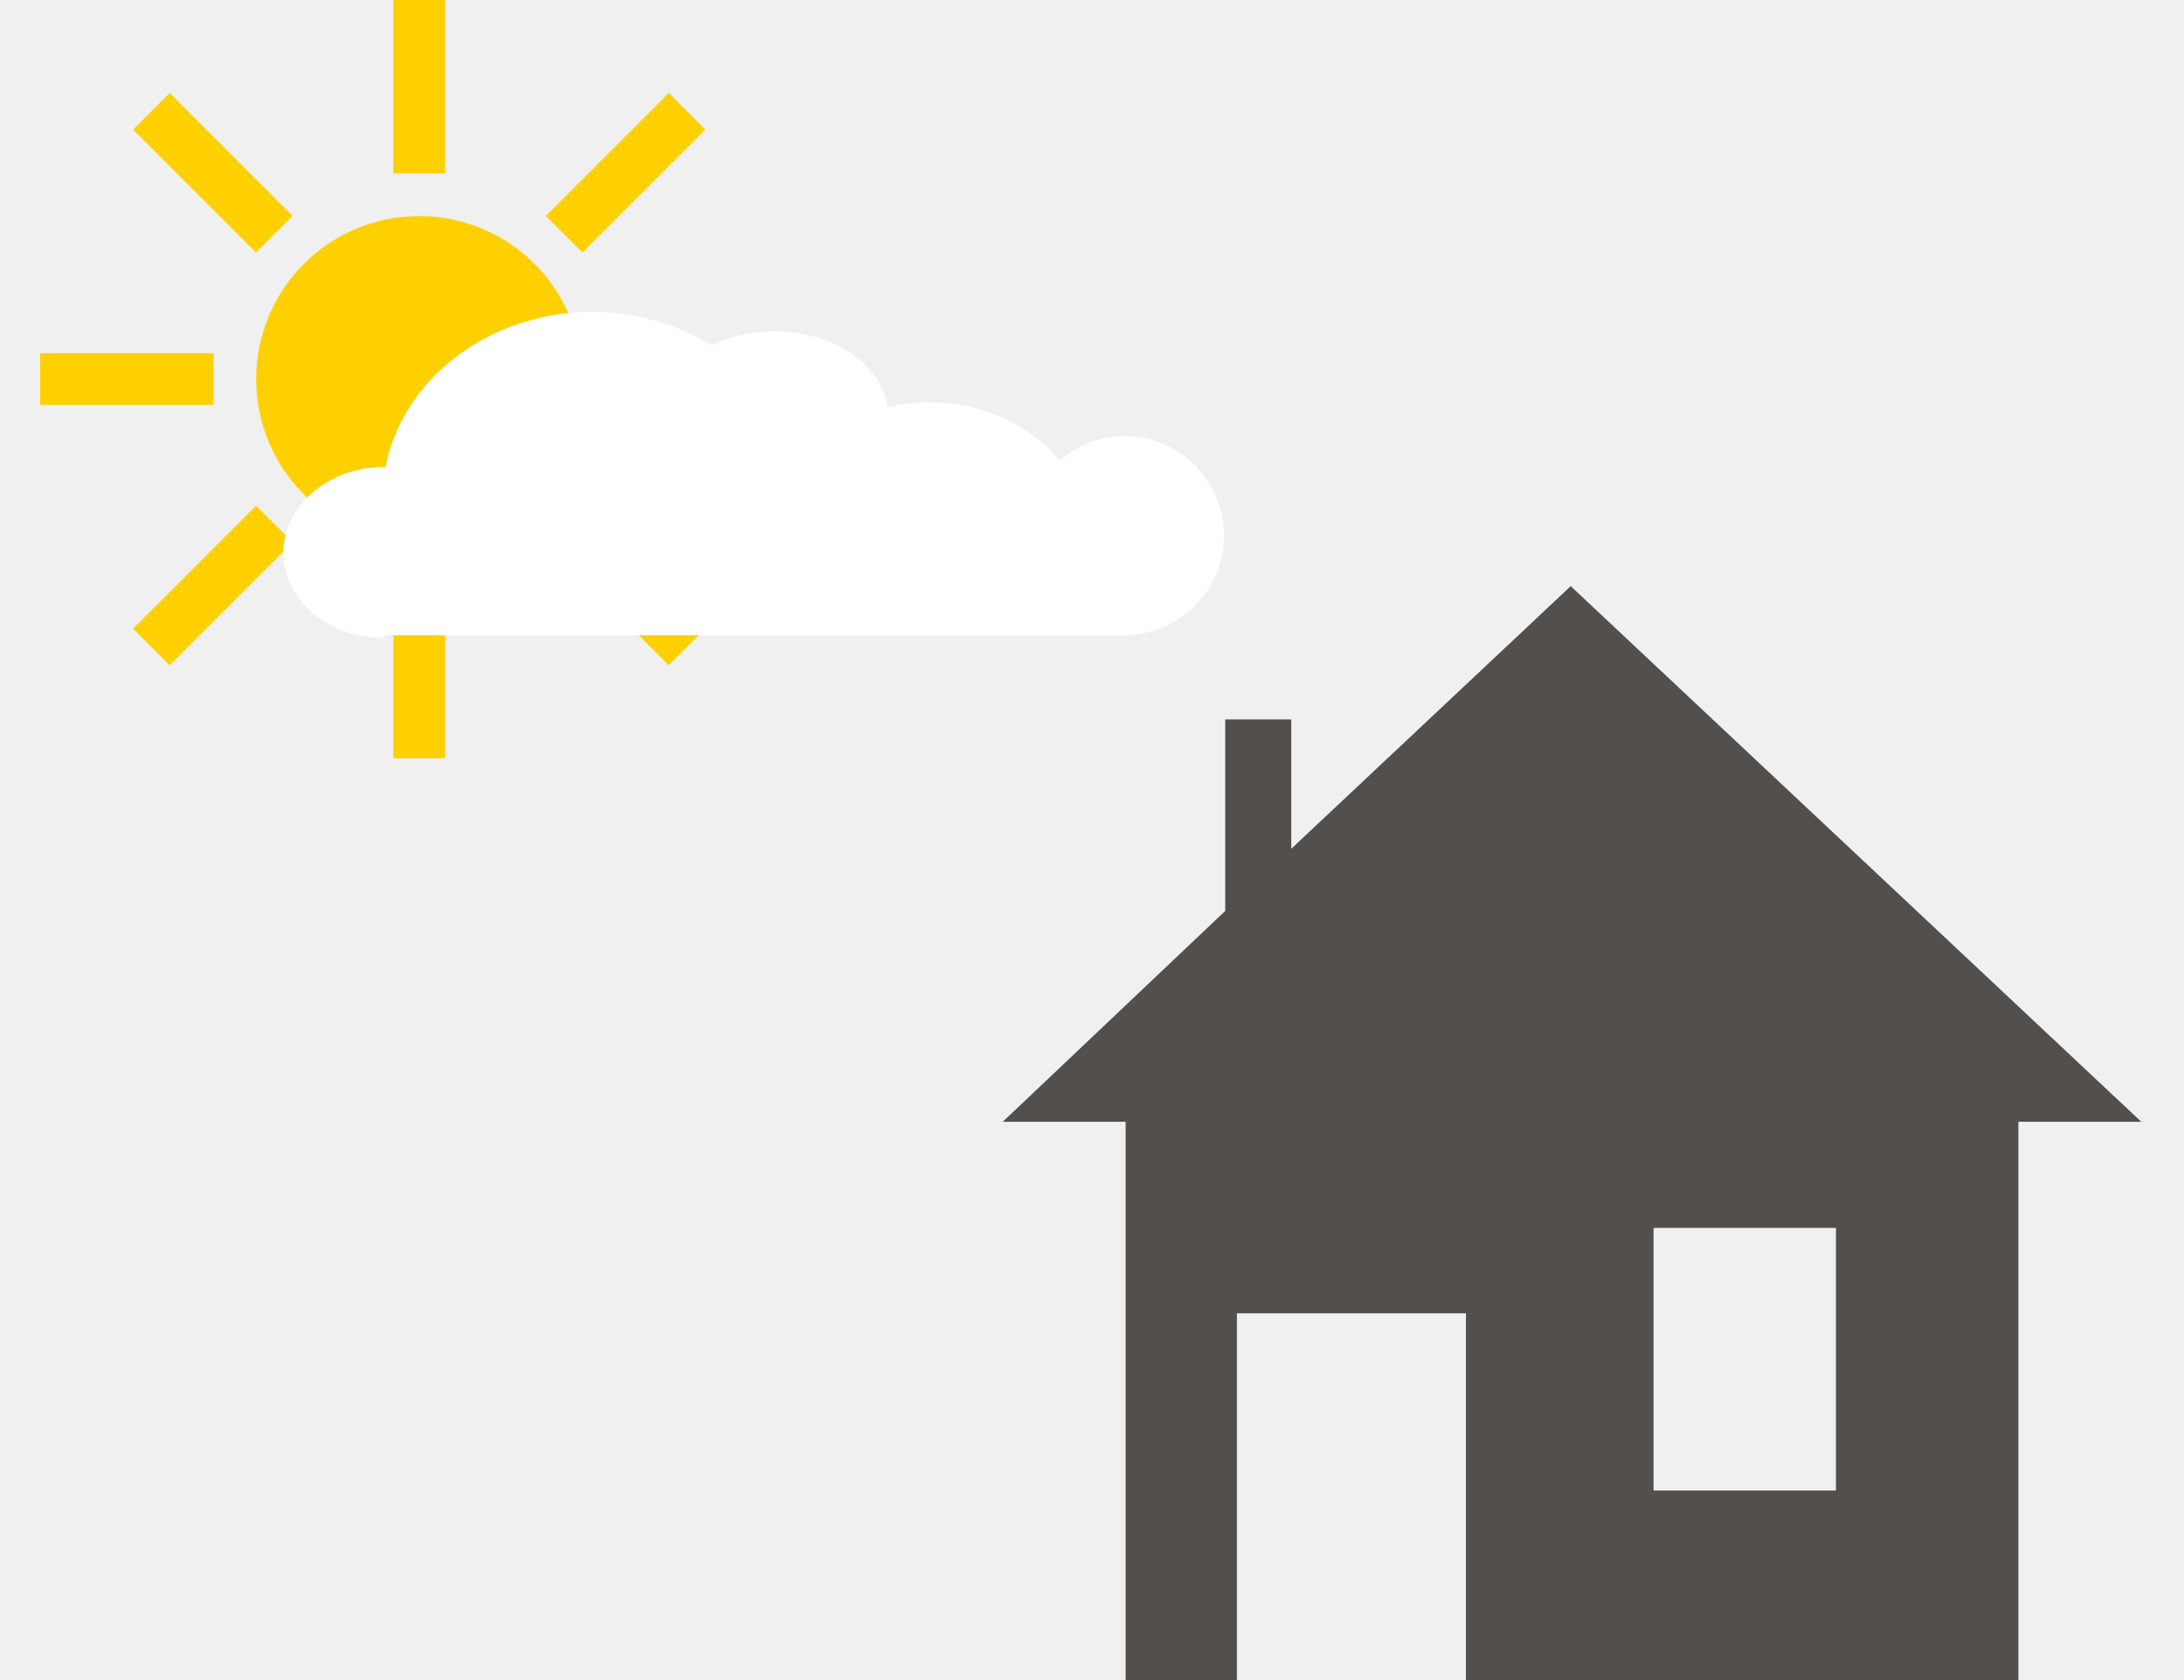
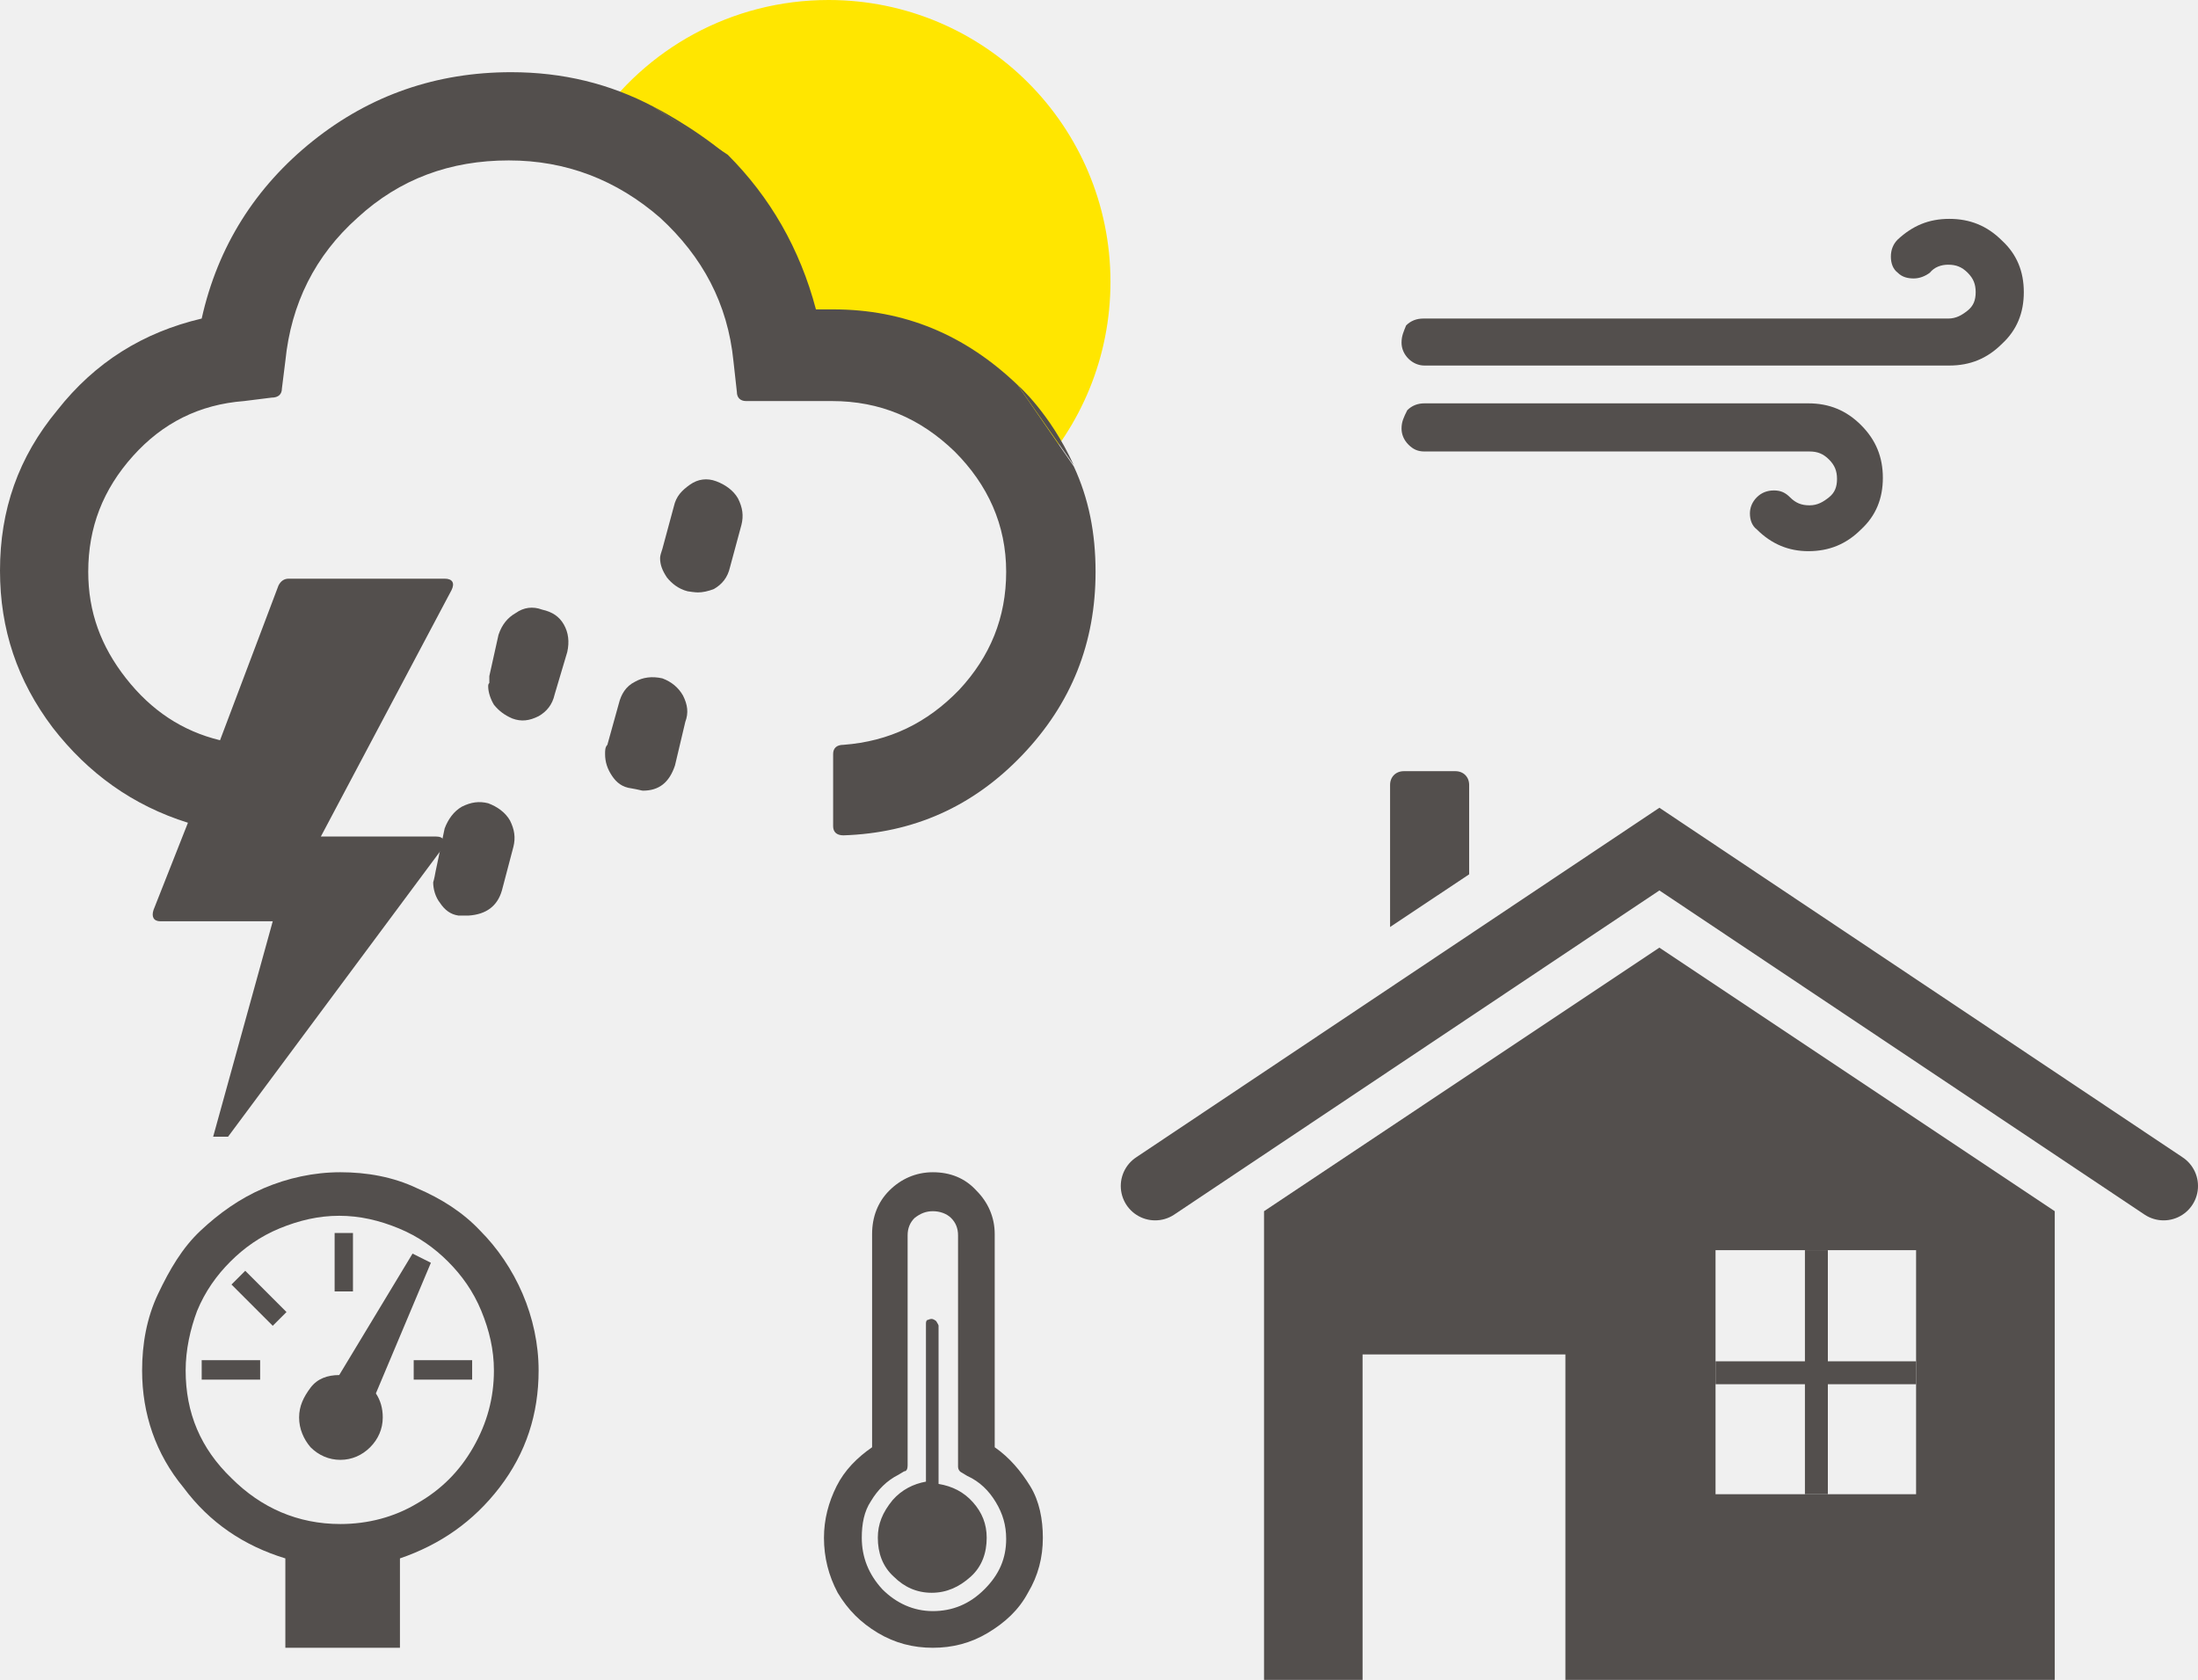
- <svg xmlns="http://www.w3.org/2000/svg" version="1.1" id="Calque_1" x="0px" y="0px" viewBox="0 0 168.8 129.8" style="enable-background:new 0 0 168.8 129.8;" xml:space="preserve">
+ <svg xmlns="http://www.w3.org/2000/svg" version="1.1" id="Calque_1" x="0px" y="0px" viewBox="0 0 191.8 146.6" style="enable-background:new 0 0 191.8 146.6;" xml:space="preserve">
  <style type="text/css">
- 	.st0{fill:#FFD000;}
- 	.st1{fill:none;stroke:#FFD000;stroke-width:4;stroke-miterlimit:10;}
+ 	.st0{fill:none;stroke:#534F4D;stroke-width:6;stroke-linecap:round;stroke-miterlimit:10;}
+ 	.st1{fill:none;stroke:#12100B;stroke-miterlimit:10;}
	.st2{fill:#534F4D;}
- 	.st3{fill:#FFFFFF;}
- 	.st4{display:none;fill:#38388D;}
- 	.st5{display:none;fill:#C51718;}
- 	.st6{display:none;}
- 	.st7{display:inline;}
- 	.st8{fill:none;stroke:#534F4D;stroke-width:4;stroke-miterlimit:10;}
- 	.st9{display:none;fill:none;stroke:#534F4D;stroke-width:4;stroke-miterlimit:10;}
+ 	.st3{fill:none;stroke:#534F4D;stroke-width:2;stroke-miterlimit:10;}
+ 	.st4{fill:#FFE600;}
</style>
  <g>
-     <circle class="st0" cx="32.4" cy="29.3" r="12.6" />
-     <line class="st1" x1="32.4" y1="13.4" x2="32.4" y2="0" />
-     <line class="st1" x1="32.4" y1="58.6" x2="32.4" y2="45.2" />
-     <line class="st1" x1="48.2" y1="29.3" x2="61.7" y2="29.3" />
-     <line class="st1" x1="3.1" y1="29.3" x2="16.5" y2="29.3" />
-     <line class="st1" x1="43.6" y1="18.1" x2="53.1" y2="8.6" />
-     <line class="st1" x1="11.7" y1="50" x2="21.2" y2="40.5" />
-     <line class="st1" x1="43.6" y1="40.5" x2="53.1" y2="50" />
-     <line class="st1" x1="11.7" y1="8.6" x2="21.2" y2="18.1" />
-   </g>
-   <path class="st2" d="M121.4,45.3c0,0-21.6,20.3-21.6,20.3v-10h-5.1v14.8L77.5,86.7h9.5v43.2h8.6v-28.4h17.7v28.4h42.7V86.7h9.5  L121.4,45.3z M141.9,115.2h-14.1V94.9h14.1V115.2z" />
-   <path class="st3" d="M29.6,49.3c-4.3,0-7.7-3-7.7-6.6c0-3.6,3.5-6.6,7.7-6.6c0.1,0,0.2,0,0.2,0c1.3-6.8,8-12,16-12  c3.4,0,6.6,1,9.2,2.6c1.4-0.7,3.1-1.1,4.8-1.1c4.6,0,8.4,2.6,8.8,5.9c1-0.3,2.1-0.4,3.3-0.4c4.1,0,7.8,1.8,10,4.5  c1.4-1.2,3.1-1.9,5-1.9c4.3,0,7.7,3.5,7.7,7.7s-3.5,7.7-7.7,7.7H29.9" />
-   <polyline class="st4" points="88.1,74.2 94.6,86.8 101.1,95.1 114.3,105.2 126,107.4 138.6,105.2 147.8,98.5 157.5,87.8 163,77.3   164.3,73.3 164.3,122 85.8,122 85.8,73.3 " />
-   <polygon class="st5" points="85.8,67.9 85.8,122 7.4,122 7.4,67.9 9.1,58.4 15.1,47.5 24.1,37.1 32.5,31.5 42.2,28.6 52.1,29.1   59.9,32 69.7,39.5 77.7,49.7 " />
-   <g class="st6">
-     <g class="st7">
-       <polyline class="st8" points="156.8,122 7.4,122 7.4,15.7   " />
+     <g>
+       <polyline class="st0" points="188.8,103.5 144.8,74.1 100.8,103.5   " />
+       <path class="st1" d="M100.9,112.1" />
      <g>
-         <polygon class="st2" points="151.2,114.6 154.4,122 151.2,129.4 168.8,122    " />
+         <polygon class="st2" points="179.3,105.5 179.3,105.7 179.3,105.7    " />
+         <path class="st2" d="M179.3,146.6l0-40.9l-34.5-23l-34.5,23v40.9h8.6v-28.4h17.7v28.4H179.3z M149.7,109.1h17.5v21.3h-17.5V109.1     z" />
      </g>
+       <line class="st3" x1="158.5" y1="109.1" x2="158.5" y2="130.4" />
+       <line class="st3" x1="149.7" y1="119.8" x2="167.2" y2="119.8" />
+       <path class="st2" d="M121.3,80.9V68.5c0-0.7,0.5-1.2,1.2-1.2h4.5c0.7,0,1.2,0.5,1.2,1.2v7.8" />
+     </g>
+     <path class="st2" d="M12.4,119.6c0-2.3,0.4-4.6,1.4-6.7s2.1-4,3.7-5.5c1.6-1.5,3.4-2.8,5.5-3.7s4.4-1.4,6.7-1.4s4.6,0.4,6.7,1.4   c2.1,0.9,4,2.1,5.5,3.7c1.5,1.5,2.8,3.4,3.7,5.5c0.9,2.1,1.4,4.4,1.4,6.7c0,3.8-1.1,7.2-3.4,10.2c-2.3,3-5.2,5-8.7,6.2v7.8h-10V136   c-3.6-1.1-6.6-3.1-8.9-6.2C13.6,126.9,12.4,123.4,12.4,119.6z M16.2,119.6c0,3.7,1.3,6.8,4,9.4c2.6,2.6,5.8,4,9.5,4   c2.4,0,4.7-0.6,6.7-1.8c2.1-1.2,3.7-2.8,4.9-4.9c1.2-2.1,1.8-4.3,1.8-6.7c0-1.8-0.4-3.5-1.1-5.2c-0.7-1.7-1.7-3.1-2.9-4.3   c-1.2-1.2-2.6-2.2-4.3-2.9c-1.7-0.7-3.4-1.1-5.2-1.1c-1.8,0-3.5,0.4-5.2,1.1c-1.7,0.7-3.1,1.7-4.3,2.9c-1.2,1.2-2.2,2.6-2.9,4.3   C16.6,116,16.2,117.8,16.2,119.6z M17.6,120.4v-1.7h5.1v1.7H17.6z M20.2,112.1l1.2-1.2l3.6,3.6l-1.2,1.2L20.2,112.1z M26.1,123.7   c0-1,0.4-1.8,1-2.6s1.5-1.1,2.5-1.1l6.4-10.6l1.6,0.8l-4.8,11.4c0.4,0.6,0.6,1.3,0.6,2.1c0,1-0.4,1.9-1.1,2.6   c-0.7,0.7-1.6,1.1-2.6,1.1c-1,0-1.9-0.4-2.6-1.1C26.5,125.6,26.1,124.7,26.1,123.7z M29.2,112.7v-5.1h1.6v5.1L29.2,112.7   L29.2,112.7z M36.1,120.4v-1.7h5.1v1.7H36.1z" />
+     <path class="st2" d="M71.9,134.2c0-1.6,0.4-3.1,1.1-4.5c0.7-1.4,1.8-2.5,3.1-3.4v-18.6c0-1.5,0.5-2.8,1.5-3.8s2.3-1.6,3.8-1.6   c1.5,0,2.8,0.5,3.8,1.6c1,1,1.6,2.3,1.6,3.8v18.6c1.3,0.9,2.3,2.1,3.1,3.4s1.1,2.9,1.1,4.5c0,1.7-0.4,3.3-1.3,4.8   c-0.8,1.5-2,2.6-3.5,3.5s-3.1,1.3-4.8,1.3c-1.7,0-3.3-0.4-4.8-1.3s-2.6-2-3.5-3.5C72.3,137.5,71.9,135.9,71.9,134.2z M75.2,134.2   c0,1.7,0.6,3.2,1.8,4.5c1.2,1.2,2.7,1.9,4.4,1.9c1.7,0,3.2-0.6,4.5-1.9c1.3-1.3,1.9-2.7,1.9-4.4c0-1.2-0.3-2.2-0.9-3.2   c-0.6-1-1.4-1.8-2.5-2.3l-0.5-0.3c-0.2-0.1-0.3-0.3-0.3-0.5v-20.2c0-0.6-0.2-1.1-0.6-1.5c-0.4-0.4-1-0.6-1.6-0.6   c-0.6,0-1.1,0.2-1.6,0.6c-0.4,0.4-0.6,0.9-0.6,1.5v20.1c0,0.3-0.1,0.5-0.3,0.5l-0.5,0.3c-1,0.5-1.8,1.3-2.4,2.3   C75.4,131.9,75.2,133,75.2,134.2z M76.6,134.2c0,1.3,0.4,2.5,1.4,3.4c0.9,0.9,2,1.4,3.3,1.4s2.4-0.5,3.4-1.4c1-0.9,1.4-2.1,1.4-3.4   c0-1.2-0.4-2.2-1.2-3.1c-0.8-0.9-1.8-1.4-3-1.6v-13.8c0-0.1-0.1-0.2-0.2-0.4c-0.1-0.1-0.3-0.2-0.4-0.2c-0.2,0-0.3,0.1-0.4,0.1   c-0.1,0.1-0.1,0.2-0.1,0.4v13.7c-1.1,0.2-2.1,0.7-2.9,1.6C77,132,76.6,133,76.6,134.2z" />
+     <g>
+       <path class="st2" d="M37.8,77c0,0.6,0.2,1.3,0.6,1.8c0.4,0.6,0.9,1,1.6,1.1c0.1,0,0.2,0,0.3,0s0.3,0,0.3,0s0.2,0,0.3,0    c1.5-0.1,2.5-0.8,2.9-2.2l1-3.8c0.2-0.8,0.1-1.5-0.3-2.3c-0.4-0.7-1.1-1.2-1.9-1.5c-0.8-0.2-1.5-0.1-2.3,0.3    c-0.7,0.4-1.2,1.1-1.5,1.9L38,76.1C37.9,76.7,37.8,77,37.8,77z" />
+       <path class="st2" d="M42.6,59.9c0,0.5,0.2,1.1,0.5,1.6c0.4,0.5,0.9,0.9,1.6,1.2c0.8,0.3,1.5,0.2,2.3-0.2c0.7-0.4,1.2-1,1.4-1.9    l1.1-3.7c0.2-0.9,0.1-1.7-0.3-2.4c-0.4-0.7-1-1.1-1.9-1.3c-0.8-0.3-1.6-0.2-2.3,0.3c-0.7,0.4-1.2,1-1.5,1.9L42.7,59    c0,0.1,0,0.2,0,0.3c0,0.1,0,0.3,0,0.3C42.6,59.7,42.6,59.8,42.6,59.9z" />
+       <path class="st2" d="M52.8,65.8c0,0.7,0.2,1.3,0.6,1.9c0.4,0.6,0.9,1,1.7,1.1c0.6,0.1,0.9,0.2,1,0.2c1.4,0,2.3-0.7,2.8-2.2    l0.9-3.8c0.3-0.8,0.2-1.5-0.2-2.3c-0.4-0.7-1-1.2-1.8-1.5c-0.9-0.2-1.7-0.1-2.4,0.3c-0.8,0.4-1.2,1.1-1.4,1.9l-1,3.6    C52.8,65.2,52.8,65.5,52.8,65.8z" />
+       <path class="st2" d="M57.6,48.7c0,0.6,0.2,1.1,0.6,1.7c0.4,0.5,1,1,1.8,1.2c0.6,0.1,0.9,0.1,0.9,0.1c0.4,0,0.9-0.1,1.4-0.3    c0.7-0.4,1.2-1,1.4-1.9l1-3.7c0.2-0.8,0.1-1.5-0.3-2.3c-0.4-0.7-1.1-1.2-1.9-1.5c-0.8-0.3-1.6-0.2-2.3,0.3s-1.2,1-1.4,1.9l-1,3.7    C57.7,48.2,57.6,48.5,57.6,48.7z" />
      <g>
-         <polygon class="st2" points="14.8,21.4 7.4,18.2 0,21.4 7.4,3.8    " />
+         <path class="st4" d="M90.1,41.6c4.2-4.4,6.8-10.4,6.8-17C96.9,11,85.9,0,72.3,0c-8.5,0-16,4.3-20.4,10.8l8.3,5.4l5.9,7l1.6,7.2     l8.5,1.2l7.9,3.4L90.1,41.6z" />
+         <g>
+           <g>
+             <path class="st2" d="M88.8,33.6c-4.6-4.4-9.9-6.6-16.1-6.6h-1.5c-1.4-5.3-4-9.8-7.7-13.5L57,9.3c-3.8-2-7.9-3-12.4-3       c-6.5,0-12.3,2-17.3,6c-5,4-8.3,9.2-9.7,15.5c-5.1,1.2-9.3,3.8-12.6,8C1.6,39.9,0,44.5,0,49.8c0,5.1,1.5,9.6,4.6,13.7       c3.1,4,7,6.8,11.8,8.3l-3,7.6c-0.2,0.6,0,1,0.6,1h9.8l-5.2,18.8h1.3l18.8-25.3c0.2-0.2,0.2-0.4,0-0.6C38.6,73.1,38.4,73,38,73       h-10l11.4-21.5c0.3-0.6,0.1-1-0.6-1H25.2c-0.4,0-0.7,0.2-0.9,0.6l-5.1,13.5c-3.3-0.8-6-2.6-8.2-5.4c-2.2-2.8-3.3-5.8-3.3-9.3       c0-3.9,1.3-7.2,3.9-10.1c2.6-2.9,5.8-4.5,9.7-4.8l2.4-0.3c0.6,0,0.9-0.3,0.9-0.8l0.3-2.4c0.5-5,2.6-9.2,6.3-12.5       c3.7-3.4,8.1-5,13.2-5c5,0,9.4,1.7,13.2,5c3.7,3.4,5.9,7.5,6.4,12.5l0.3,2.7c0,0.5,0.3,0.8,0.8,0.8h7.5c4.2,0,7.7,1.5,10.7,4.4       c2.9,2.9,4.5,6.4,4.5,10.5c0,4-1.4,7.4-4.1,10.3c-2.8,2.9-6.1,4.5-10.1,4.8c-0.6,0-0.9,0.3-0.9,0.8v6.3c0,0.5,0.3,0.8,0.9,0.8       c6.1-0.2,11.3-2.5,15.6-7c4.3-4.5,6.4-9.8,6.4-16c0-3.4-0.6-6.4-1.9-9.2L88.8,33.6z" />
+             <path class="st2" d="M88.8,33.6c0,0,2.8,2.4,4.9,7" />
+           </g>
+           <path class="st2" d="M57,9.3c0,0,3.4,1.7,6.5,4.3" />
+         </g>
      </g>
    </g>
+     <path class="st2" d="M122.3,37.4c0,0.5,0.2,1,0.6,1.4c0.4,0.4,0.8,0.6,1.4,0.6h33.6c0.7,0,1.2,0.2,1.7,0.7c0.5,0.5,0.7,1,0.7,1.7   c0,0.7-0.2,1.2-0.7,1.6c-0.5,0.4-1,0.7-1.7,0.7c-0.7,0-1.2-0.2-1.7-0.7c-0.4-0.4-0.8-0.6-1.4-0.6c-0.6,0-1.1,0.2-1.5,0.6   c-0.4,0.4-0.6,0.9-0.6,1.4c0,0.6,0.2,1.1,0.6,1.4c1.3,1.3,2.8,1.9,4.5,1.9c1.8,0,3.3-0.6,4.6-1.9c1.3-1.2,1.9-2.7,1.9-4.5   s-0.6-3.3-1.9-4.6c-1.3-1.3-2.8-1.9-4.6-1.9h-33.5c-0.6,0-1.1,0.2-1.5,0.6C122.5,36.4,122.3,36.8,122.3,37.4z M122.3,29.9   c0,0.5,0.2,1,0.6,1.4c0.4,0.4,0.9,0.6,1.4,0.6h45.8c1.8,0,3.3-0.6,4.6-1.9c1.3-1.2,1.9-2.7,1.9-4.5c0-1.8-0.6-3.3-1.9-4.5   c-1.3-1.3-2.8-1.9-4.6-1.9c-1.8,0-3.2,0.6-4.5,1.8c-0.4,0.4-0.6,0.9-0.6,1.5c0,0.6,0.2,1.1,0.6,1.4c0.4,0.4,0.9,0.5,1.4,0.5   c0.5,0,1-0.2,1.4-0.5c0.4-0.5,1-0.7,1.6-0.7c0.7,0,1.2,0.2,1.7,0.7c0.5,0.5,0.7,1,0.7,1.7c0,0.7-0.2,1.2-0.7,1.6   c-0.5,0.4-1,0.7-1.7,0.7h-45.8c-0.6,0-1.1,0.2-1.5,0.6C122.5,28.9,122.3,29.3,122.3,29.9z" />
  </g>
-   <path class="st9" d="M164.3,73.3c-7.9,20.4-22.1,34.1-38.3,34.1c-17.6,0-32.8-16.1-40.2-39.5S63.3,28.4,45.7,28.4  C29.5,28.4,15.3,42,7.4,62.5" />
</svg>
